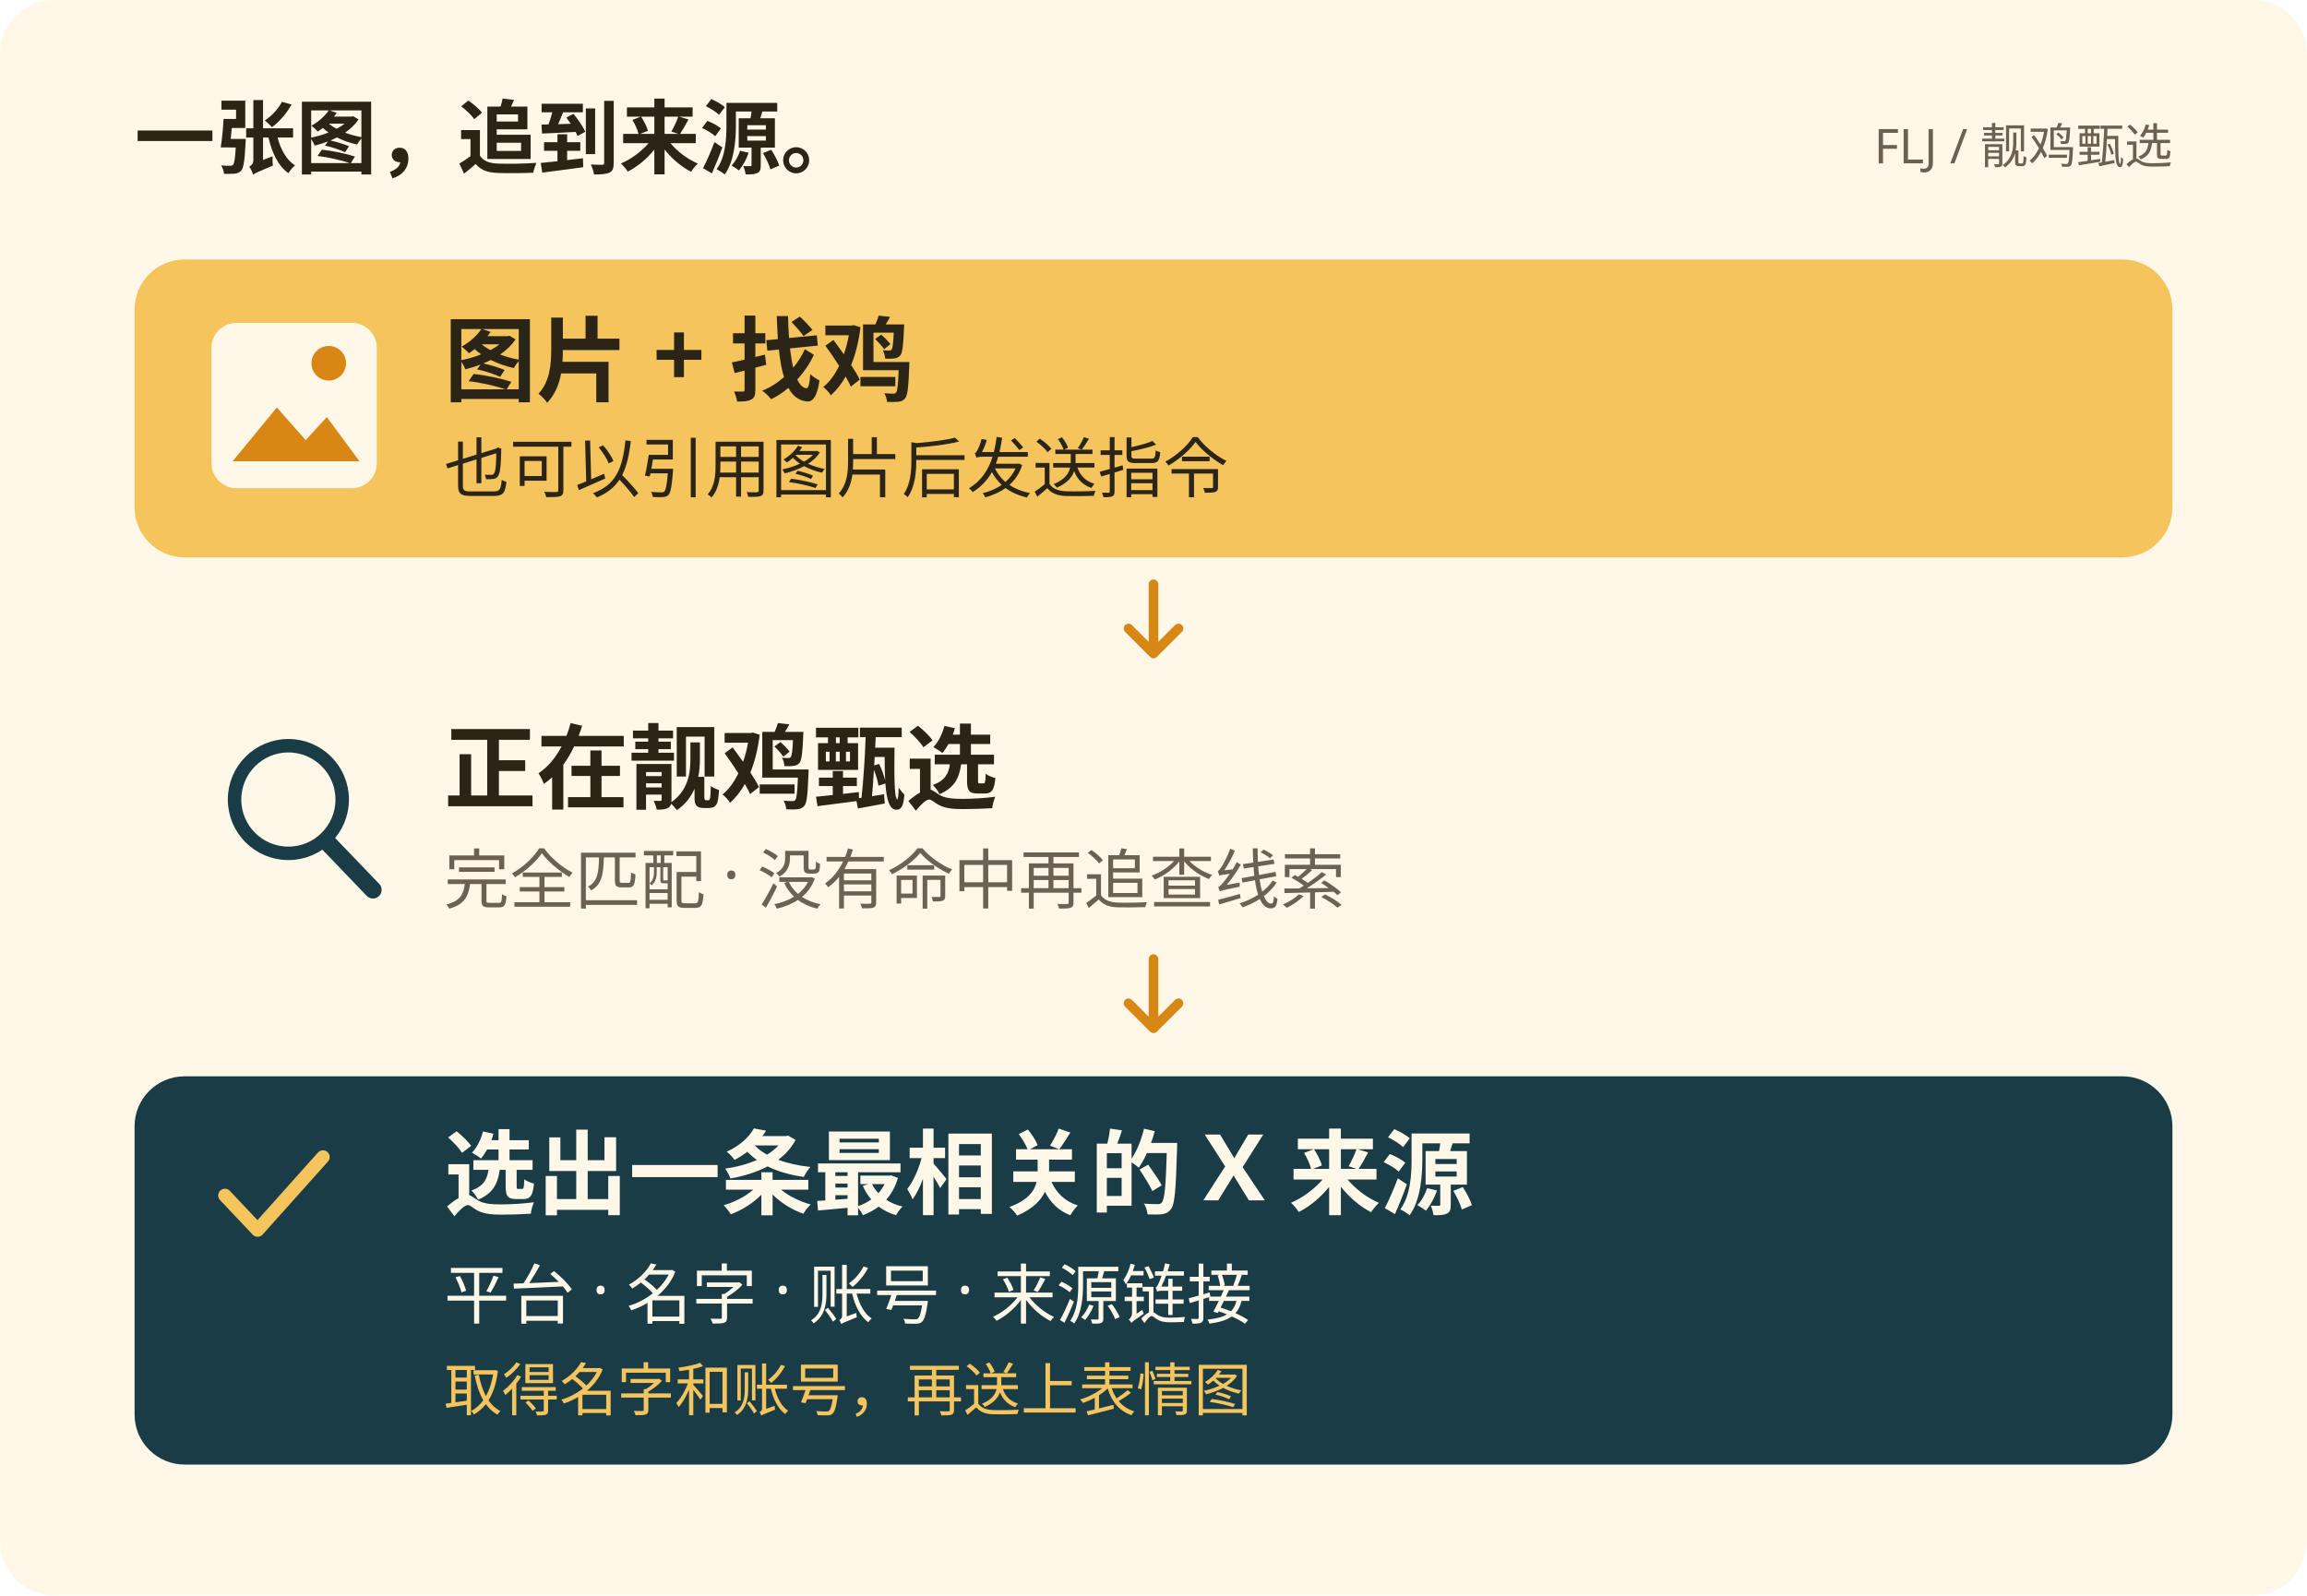
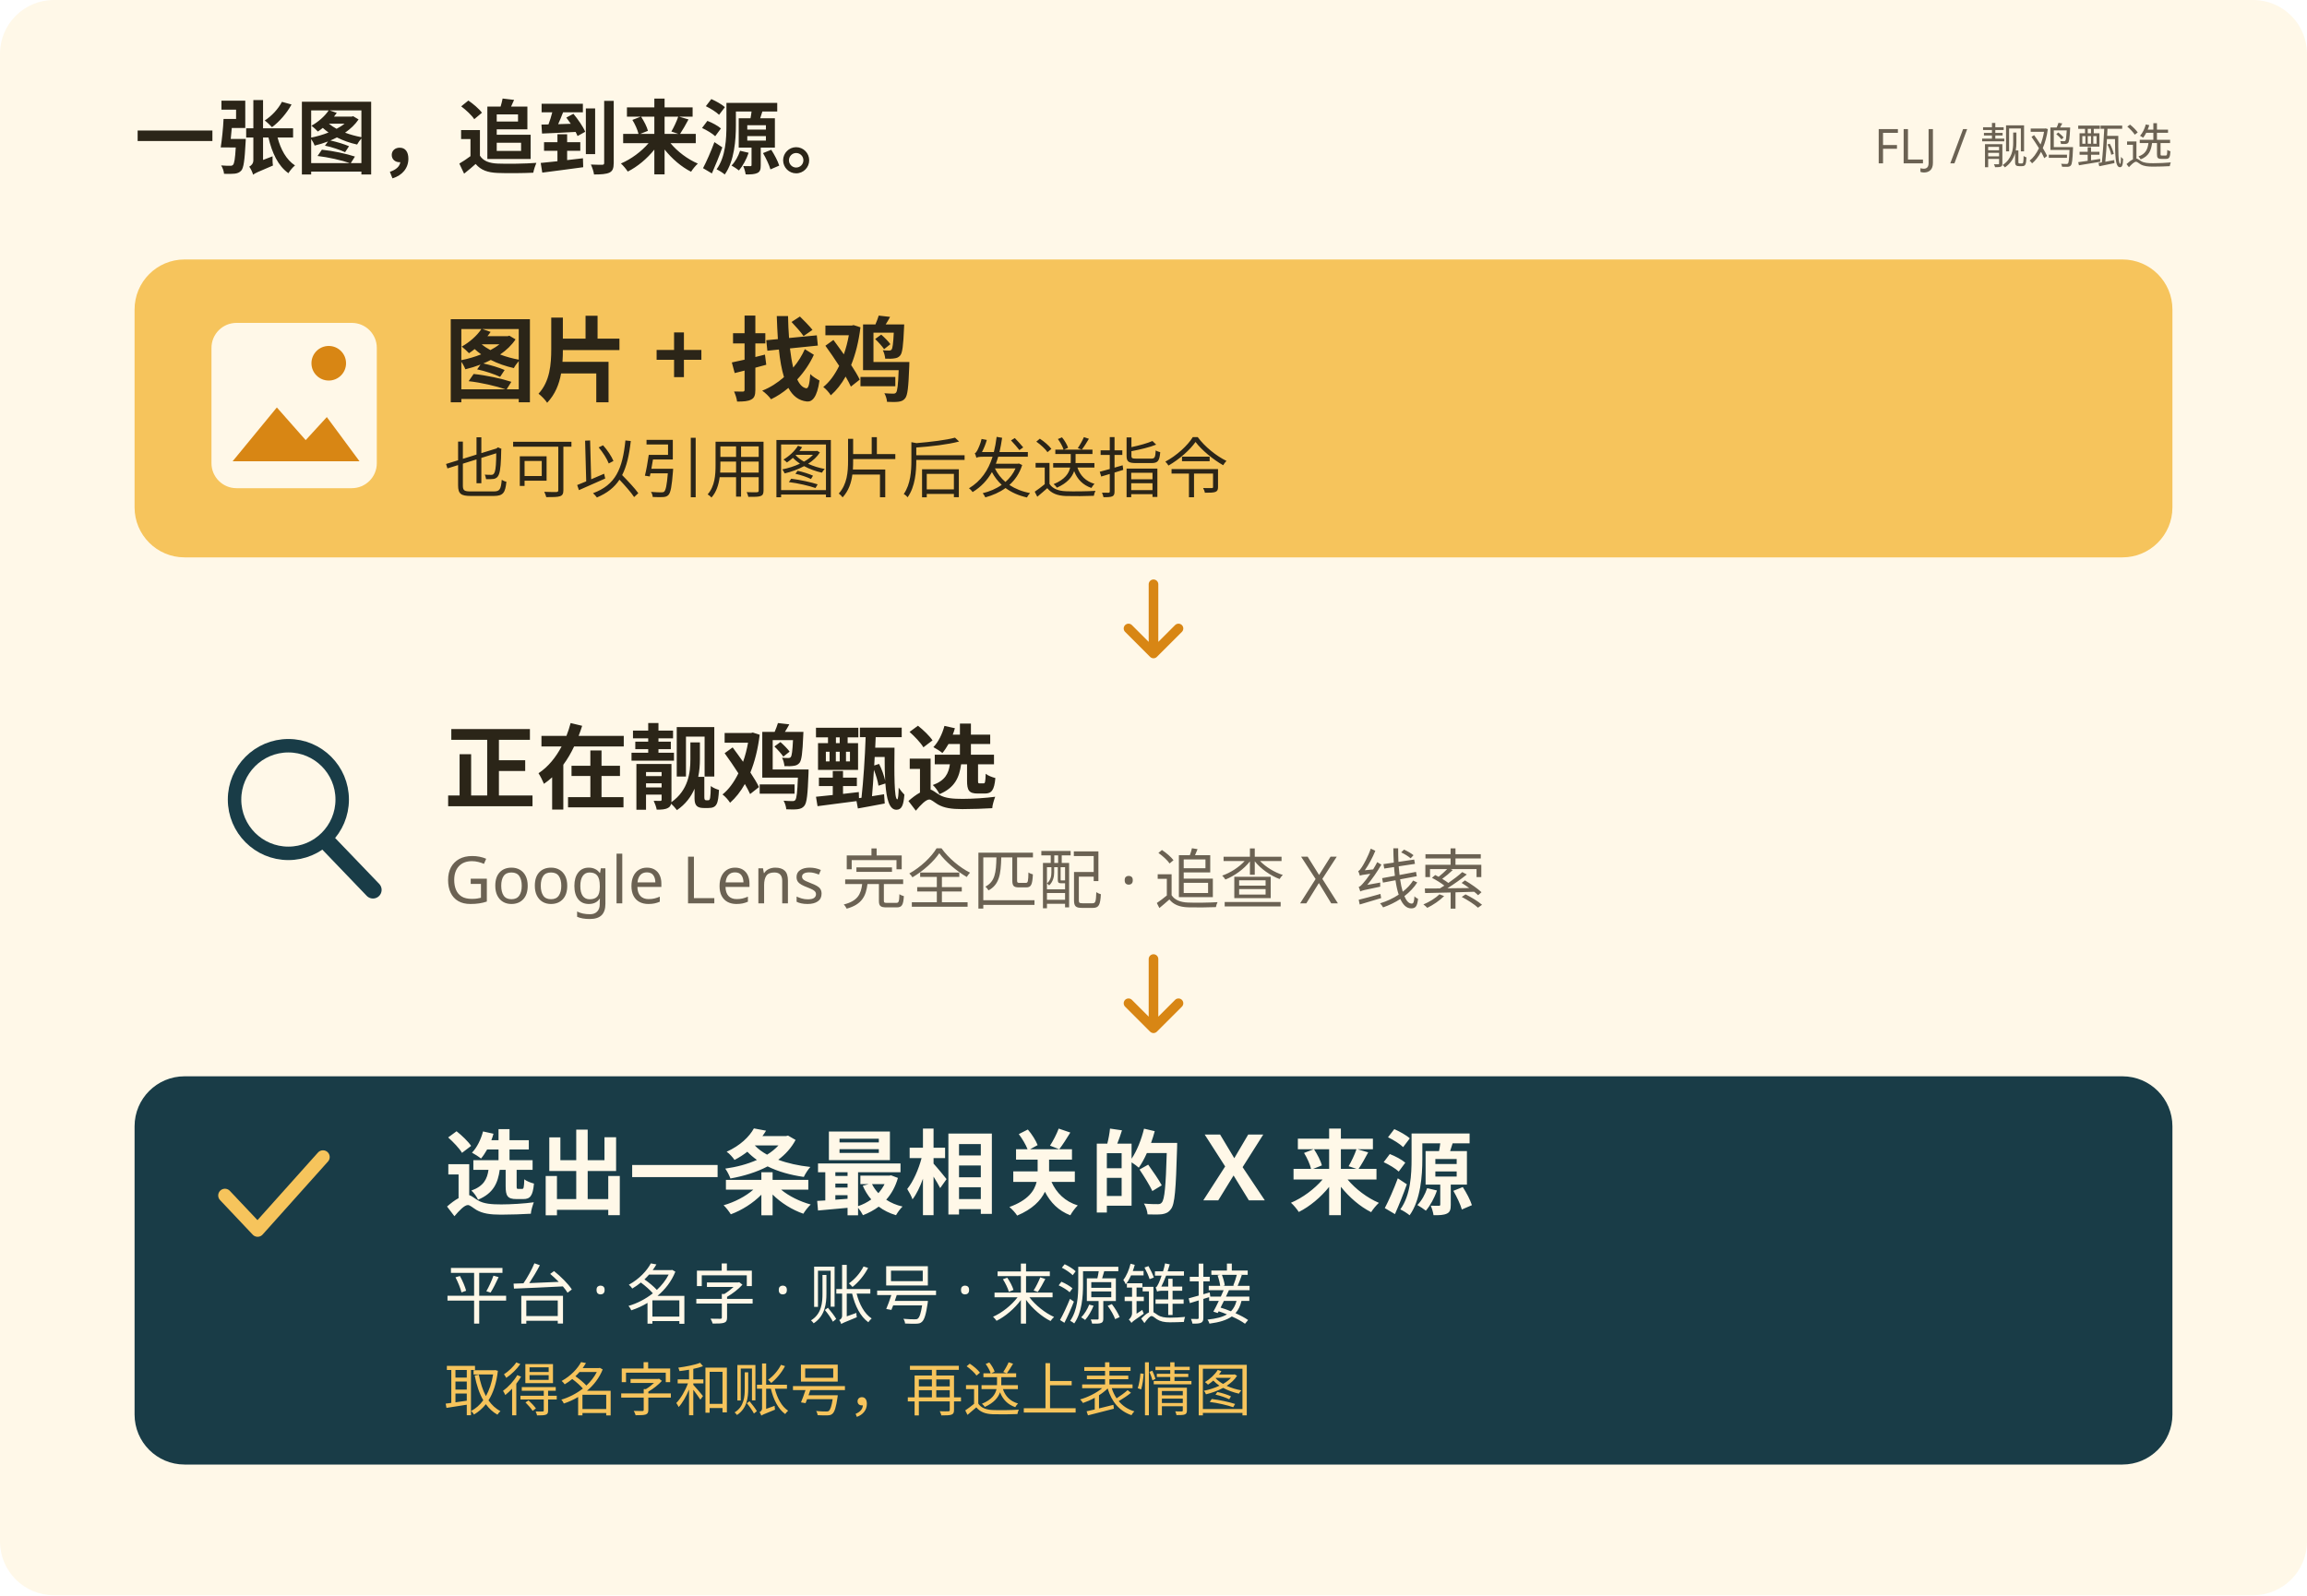
<svg xmlns="http://www.w3.org/2000/svg" width="1200" height="830" viewBox="0 0 1200 830" role="img" aria-labelledby="title desc">
  <rect width="1200" height="830" rx="28" fill="#fff8e8" />
  <g font-family="Segoe UI, Microsoft YaHei, PingFang SC, sans-serif" fill="#2b2518">
    <text x="70" y="87" font-size="42" font-weight="700">一张图，追到来源。</text>
    <text x="1130" y="85" font-size="25" text-anchor="end" fill="#6b6253">FLJ / 靓鸡甄选</text>
    <g id="input">
      <rect x="70" y="135" width="1060" height="155" rx="26" fill="#f6c45c" />
      <rect x="110" y="168" width="86" height="86" rx="13" fill="#fff8e8" />
      <circle cx="171" cy="189" r="9" fill="#d88614" />
      <path d="M121 240l23-28 15 17 11-12 17 23z" fill="#d88614" />
      <text x="231" y="205" font-size="48" font-weight="700">图片 + 找鸡</text>
      <text x="231" y="256" font-size="34">也可以引用图片后发送指令</text>
    </g>
    <path d="M600 304v35m-13-12 13 13 13-13" fill="none" stroke="#d88614" stroke-width="5" stroke-linecap="round" stroke-linejoin="round" />
    <g id="search">
      <circle cx="150" cy="416" r="28" fill="none" stroke="#193c47" stroke-width="7" />
      <path d="m170 438 24 25" stroke="#193c47" stroke-width="9" stroke-linecap="round" />
      <text x="231" y="417" font-size="48" font-weight="700">正在靓鸡甄选</text>
-       <text x="231" y="470" font-size="34" fill="#6b6253">完全匹配 · 没有命中再追查线索</text>
+       <text x="231" y="470" font-size="34" fill="#6b6253">Google Lens 完全匹配 · 追查 X 线索</text>
    </g>
    <path d="M600 499v35m-13-12 13 13 13-13" fill="none" stroke="#d88614" stroke-width="5" stroke-linecap="round" stroke-linejoin="round" />
    <g id="results">
      <rect x="70" y="560" width="1060" height="202" rx="26" fill="#193c47" />
      <path d="m117 622 17 18 34-38" fill="none" stroke="#f6c45c" stroke-width="7" stroke-linecap="round" stroke-linejoin="round" />
      <text x="231" y="628" font-size="48" font-weight="700" fill="#fff8e8">选出一条最相关的 X 来源</text>
      <text x="231" y="686" font-size="34" fill="#fff8e8">平台 · 名字 · 账号 · 来源链接</text>
      <text x="231" y="734" font-size="30" fill="#f6c45c">取得名字和账号，再送上表情图</text>
    </g>
  </g>
</svg>
